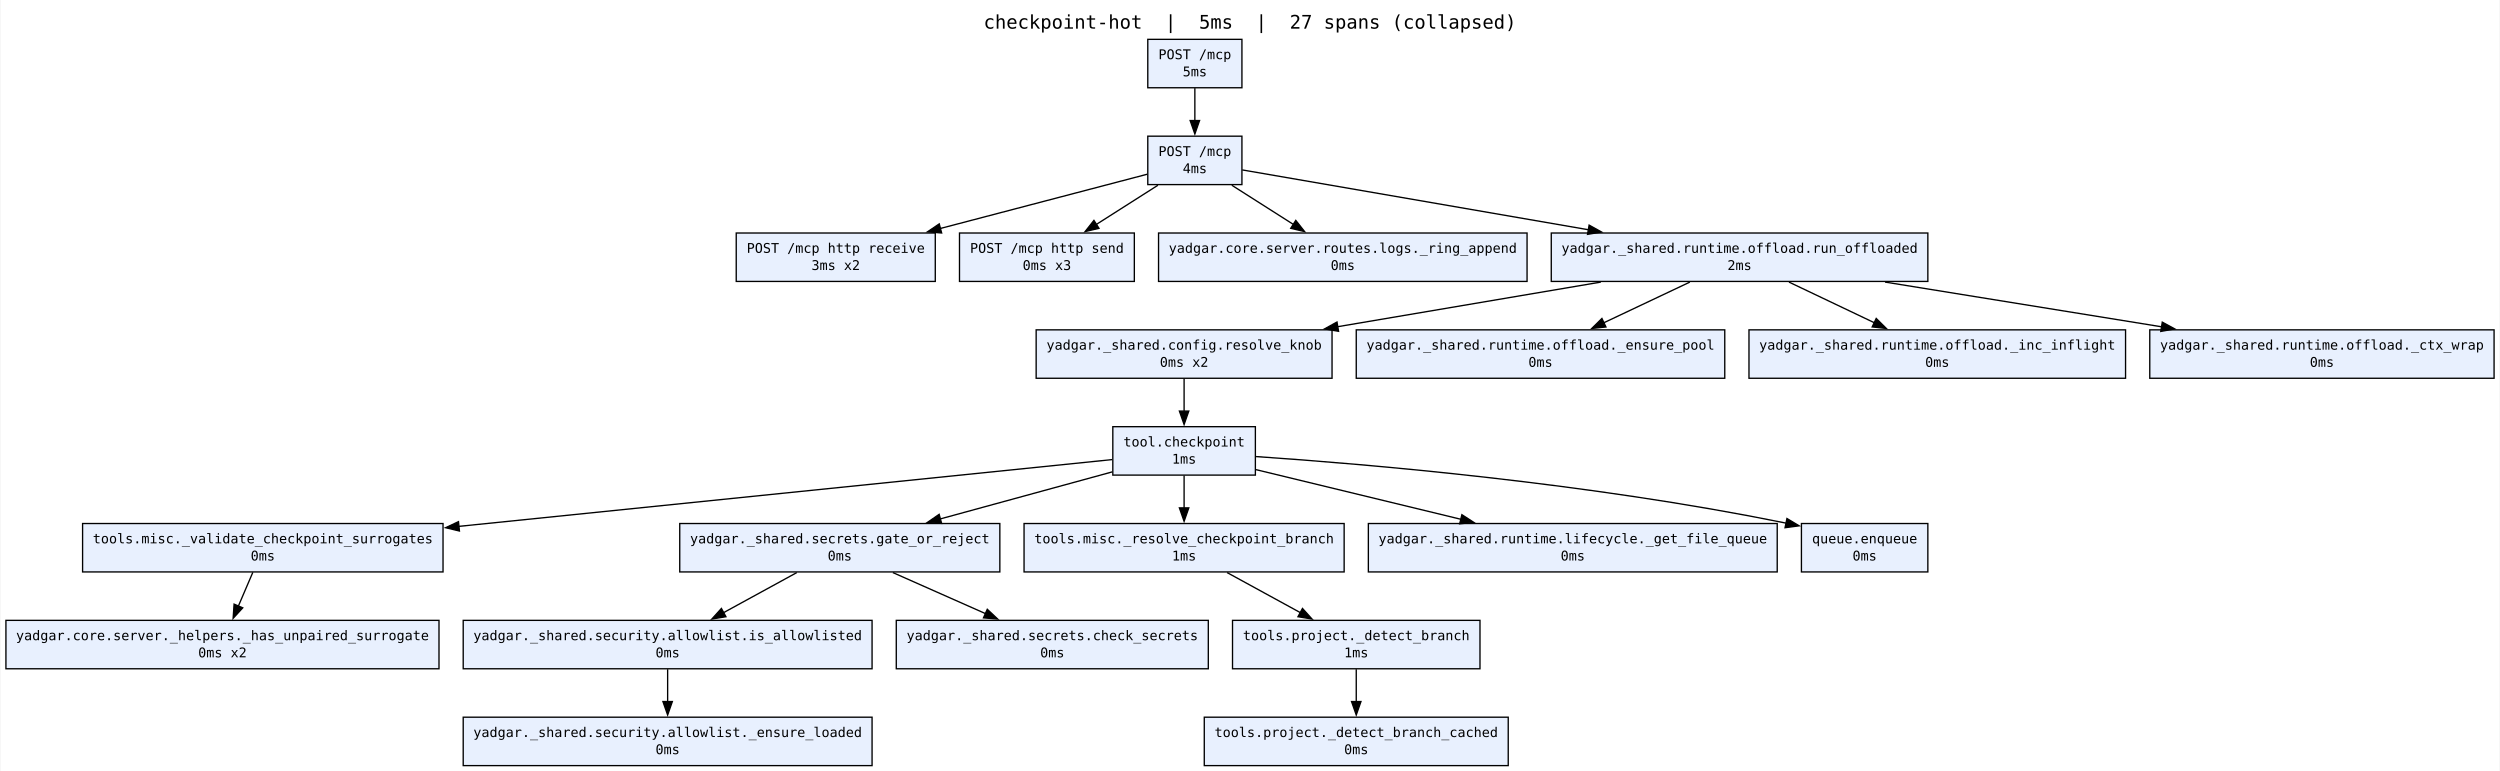
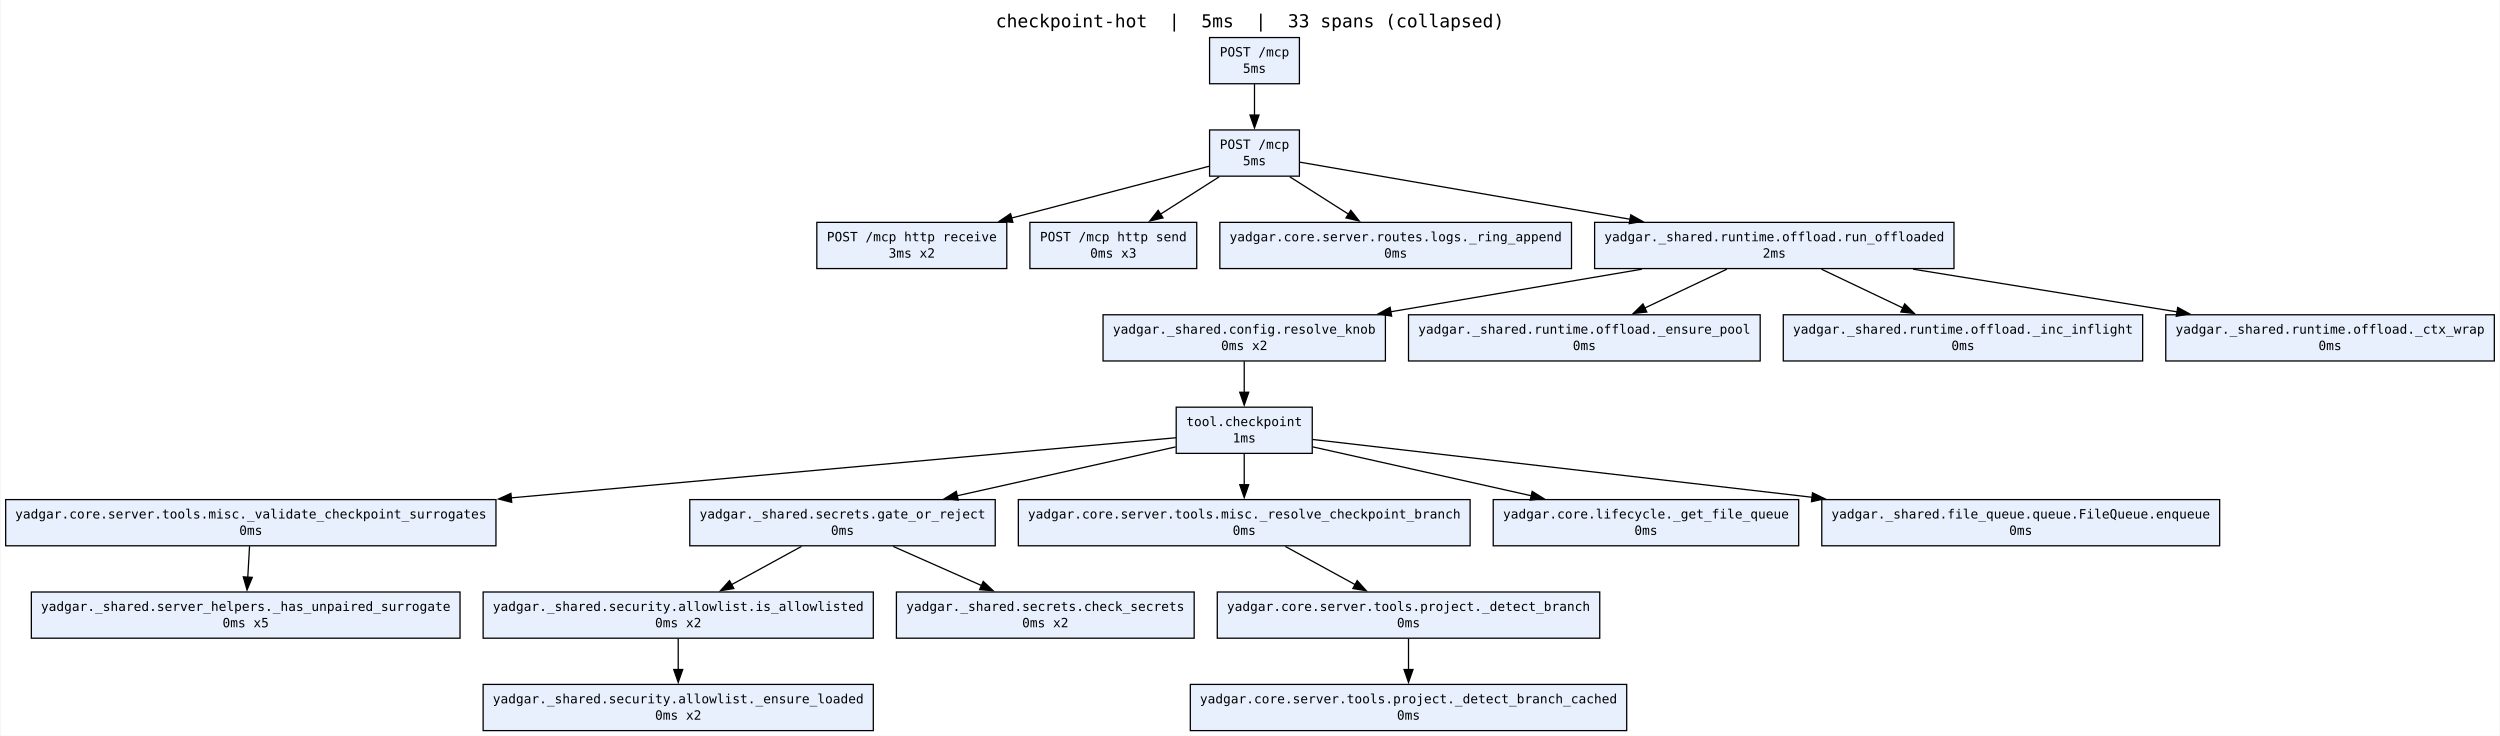
- <svg xmlns="http://www.w3.org/2000/svg" width="1858pt" height="573pt" viewBox="0.00 0.00 1858.00 573.25">
+ <svg xmlns="http://www.w3.org/2000/svg" width="1947pt" height="573pt" viewBox="0.00 0.00 1947.00 573.25">
  <g id="graph0" class="graph" transform="scale(1 1) rotate(0) translate(4 569.25)">
-     <polygon fill="white" stroke="none" points="-4,4 -4,-569.25 1854,-569.25 1854,4 -4,4" />
-     <text text-anchor="middle" x="925" y="-547.95" font-family="monospace" font-size="14.00">checkpoint-hot  |  5ms  |  27 spans (collapsed)</text>
+     <polygon fill="white" stroke="none" points="-4,4 -4,-569.25 1943,-569.25 1943,4 -4,4" />
+     <text text-anchor="middle" x="969.5" y="-547.95" font-family="monospace" font-size="14.00">checkpoint-hot  |  5ms  |  33 spans (collapsed)</text>
    <g id="node1" class="node">
-       <polygon fill="#e8f0fe" stroke="black" points="919,-540 849,-540 849,-504 919,-504 919,-540" />
-       <text text-anchor="middle" x="884" y="-525.25" font-family="monospace" font-size="10.00">POST /mcp</text>
-       <text text-anchor="middle" x="884" y="-512.5" font-family="monospace" font-size="10.00">5ms</text>
+       <polygon fill="#e8f0fe" stroke="black" points="1008,-540 938,-540 938,-504 1008,-504 1008,-540" />
+       <text text-anchor="middle" x="973" y="-525.25" font-family="monospace" font-size="10.00">POST /mcp</text>
+       <text text-anchor="middle" x="973" y="-512.5" font-family="monospace" font-size="10.00">5ms</text>
    </g>
    <g id="node2" class="node">
-       <polygon fill="#e8f0fe" stroke="black" points="919,-468 849,-468 849,-432 919,-432 919,-468" />
-       <text text-anchor="middle" x="884" y="-453.25" font-family="monospace" font-size="10.00">POST /mcp</text>
-       <text text-anchor="middle" x="884" y="-440.5" font-family="monospace" font-size="10.00">4ms</text>
+       <polygon fill="#e8f0fe" stroke="black" points="1008,-468 938,-468 938,-432 1008,-432 1008,-468" />
+       <text text-anchor="middle" x="973" y="-453.25" font-family="monospace" font-size="10.00">POST /mcp</text>
+       <text text-anchor="middle" x="973" y="-440.5" font-family="monospace" font-size="10.00">5ms</text>
+     </g>
+     <g id="edge5" class="edge">
+       <path fill="none" stroke="black" d="M973,-503.7C973,-496.41 973,-487.73 973,-479.54" />
+       <polygon fill="black" stroke="black" points="976.5,-479.62 973,-469.62 969.5,-479.62 976.5,-479.62" />
+     </g>
+     <g id="node3" class="node">
+       <polygon fill="#e8f0fe" stroke="black" points="780,-396 632,-396 632,-360 780,-360 780,-396" />
+       <text text-anchor="middle" x="706" y="-381.25" font-family="monospace" font-size="10.00">POST /mcp http receive</text>
+       <text text-anchor="middle" x="706" y="-368.5" font-family="monospace" font-size="10.00">3ms x2</text>
+     </g>
+     <g id="edge14" class="edge">
+       <path fill="none" stroke="black" d="M937.54,-439.7C898.49,-429.47 834.49,-412.69 783.67,-399.36" />
+       <polygon fill="black" stroke="black" points="784.73,-396.02 774.17,-396.87 782.95,-402.79 784.73,-396.02" />
+     </g>
+     <g id="node4" class="node">
+       <polygon fill="#e8f0fe" stroke="black" points="928,-396 798,-396 798,-360 928,-360 928,-396" />
+       <text text-anchor="middle" x="863" y="-381.25" font-family="monospace" font-size="10.00">POST /mcp http send</text>
+       <text text-anchor="middle" x="863" y="-368.5" font-family="monospace" font-size="10.00">0ms x3</text>
+     </g>
+     <g id="edge2" class="edge">
+       <path fill="none" stroke="black" d="M945.53,-431.52C931.64,-422.68 914.6,-411.84 899.62,-402.3" />
+       <polygon fill="black" stroke="black" points="901.72,-399.49 891.4,-397.07 897.96,-405.39 901.72,-399.49" />
+     </g>
+     <g id="node5" class="node">
+       <polygon fill="#e8f0fe" stroke="black" points="1220,-396 946,-396 946,-360 1220,-360 1220,-396" />
+       <text text-anchor="middle" x="1083" y="-381.25" font-family="monospace" font-size="10.00">yadgar.core.server.routes.logs._ring_append</text>
+       <text text-anchor="middle" x="1083" y="-368.5" font-family="monospace" font-size="10.00">0ms</text>
+     </g>
+     <g id="edge10" class="edge">
+       <path fill="none" stroke="black" d="M1000.47,-431.52C1014.36,-422.68 1031.4,-411.84 1046.38,-402.3" />
+       <polygon fill="black" stroke="black" points="1048.04,-405.39 1054.6,-397.07 1044.28,-399.49 1048.04,-405.39" />
+     </g>
+     <g id="node6" class="node">
+       <polygon fill="#e8f0fe" stroke="black" points="1518,-396 1238,-396 1238,-360 1518,-360 1518,-396" />
+       <text text-anchor="middle" x="1378" y="-381.25" font-family="monospace" font-size="10.00">yadgar._shared.runtime.offload.run_offloaded</text>
+       <text text-anchor="middle" x="1378" y="-368.5" font-family="monospace" font-size="10.00">2ms</text>
+     </g>
+     <g id="edge20" class="edge">
+       <path fill="none" stroke="black" d="M1008.23,-442.91C1065.02,-433.1 1179.16,-413.37 1265.69,-398.41" />
+       <polygon fill="black" stroke="black" points="1266.15,-401.88 1275.41,-396.73 1264.96,-394.99 1266.15,-401.88" />
+     </g>
+     <g id="node7" class="node">
+       <polygon fill="#e8f0fe" stroke="black" points="1075,-324 855,-324 855,-288 1075,-288 1075,-324" />
+       <text text-anchor="middle" x="965" y="-309.25" font-family="monospace" font-size="10.00">yadgar._shared.config.resolve_knob</text>
+       <text text-anchor="middle" x="965" y="-296.5" font-family="monospace" font-size="10.00">0ms x2</text>
+     </g>
+     <g id="edge18" class="edge">
+       <path fill="none" stroke="black" d="M1274.85,-359.52C1215.36,-349.43 1140.45,-336.74 1079.18,-326.35" />
+       <polygon fill="black" stroke="black" points="1079.85,-322.92 1069.4,-324.7 1078.68,-329.82 1079.85,-322.92" />
+     </g>
+     <g id="node8" class="node">
+       <polygon fill="#e8f0fe" stroke="black" points="1367,-324 1093,-324 1093,-288 1367,-288 1367,-324" />
+       <text text-anchor="middle" x="1230" y="-309.25" font-family="monospace" font-size="10.00">yadgar._shared.runtime.offload._ensure_pool</text>
+       <text text-anchor="middle" x="1230" y="-296.5" font-family="monospace" font-size="10.00">0ms</text>
+     </g>
+     <g id="edge6" class="edge">
+       <path fill="none" stroke="black" d="M1341.04,-359.52C1321.63,-350.34 1297.64,-338.99 1276.93,-329.2" />
+       <polygon fill="black" stroke="black" points="1278.65,-326.14 1268.12,-325.03 1275.66,-332.47 1278.65,-326.14" />
+     </g>
+     <g id="node9" class="node">
+       <polygon fill="#e8f0fe" stroke="black" points="1665,-324 1385,-324 1385,-288 1665,-288 1665,-324" />
+       <text text-anchor="middle" x="1525" y="-309.25" font-family="monospace" font-size="10.00">yadgar._shared.runtime.offload._inc_inflight</text>
+       <text text-anchor="middle" x="1525" y="-296.5" font-family="monospace" font-size="10.00">0ms</text>
+     </g>
+     <g id="edge17" class="edge">
+       <path fill="none" stroke="black" d="M1414.72,-359.52C1433.91,-350.38 1457.6,-339.09 1478.11,-329.33" />
+       <polygon fill="black" stroke="black" points="1479.61,-332.49 1487.13,-325.03 1476.6,-326.17 1479.61,-332.49" />
+     </g>
+     <g id="node10" class="node">
+       <polygon fill="#e8f0fe" stroke="black" points="1939,-324 1683,-324 1683,-288 1939,-288 1939,-324" />
+       <text text-anchor="middle" x="1811" y="-309.25" font-family="monospace" font-size="10.00">yadgar._shared.runtime.offload._ctx_wrap</text>
+       <text text-anchor="middle" x="1811" y="-296.5" font-family="monospace" font-size="10.00">0ms</text>
+     </g>
+     <g id="edge7" class="edge">
+       <path fill="none" stroke="black" d="M1486.15,-359.52C1548.78,-349.39 1627.71,-336.63 1692.09,-326.22" />
+       <polygon fill="black" stroke="black" points="1692.3,-329.74 1701.61,-324.68 1691.18,-322.82 1692.3,-329.74" />
+     </g>
+     <g id="node11" class="node">
+       <polygon fill="#e8f0fe" stroke="black" points="1018,-252 912,-252 912,-216 1018,-216 1018,-252" />
+       <text text-anchor="middle" x="965" y="-237.25" font-family="monospace" font-size="10.00">tool.checkpoint</text>
+       <text text-anchor="middle" x="965" y="-224.5" font-family="monospace" font-size="10.00">1ms</text>
+     </g>
+     <g id="edge8" class="edge">
+       <path fill="none" stroke="black" d="M965,-287.7C965,-280.41 965,-271.73 965,-263.54" />
+       <polygon fill="black" stroke="black" points="968.5,-263.62 965,-253.62 961.5,-263.62 968.5,-263.62" />
+     </g>
+     <g id="node12" class="node">
+       <polygon fill="#e8f0fe" stroke="black" points="382,-180 0,-180 0,-144 382,-144 382,-180" />
+       <text text-anchor="middle" x="191" y="-165.25" font-family="monospace" font-size="10.00">yadgar.core.server.tools.misc._validate_checkpoint_surrogates</text>
+       <text text-anchor="middle" x="191" y="-152.5" font-family="monospace" font-size="10.00">0ms</text>
+     </g>
+     <g id="edge13" class="edge">
+       <path fill="none" stroke="black" d="M911.8,-228.19C806.78,-218.69 567.91,-197.09 393.85,-181.35" />
+       <polygon fill="black" stroke="black" points="394.27,-177.87 383.99,-180.45 393.63,-184.84 394.27,-177.87" />
+     </g>
+     <g id="node13" class="node">
+       <polygon fill="#e8f0fe" stroke="black" points="771,-180 533,-180 533,-144 771,-144 771,-180" />
+       <text text-anchor="middle" x="652" y="-165.25" font-family="monospace" font-size="10.00">yadgar._shared.secrets.gate_or_reject</text>
+       <text text-anchor="middle" x="652" y="-152.5" font-family="monospace" font-size="10.00">0ms</text>
+     </g>
+     <g id="edge9" class="edge">
+       <path fill="none" stroke="black" d="M911.55,-221.05C864.91,-210.62 796.3,-195.27 741.33,-182.98" />
+       <polygon fill="black" stroke="black" points="742.18,-179.58 731.65,-180.81 740.65,-186.41 742.18,-179.58" />
+     </g>
+     <g id="node14" class="node">
+       <polygon fill="#e8f0fe" stroke="black" points="1141,-180 789,-180 789,-144 1141,-144 1141,-180" />
+       <text text-anchor="middle" x="965" y="-165.25" font-family="monospace" font-size="10.00">yadgar.core.server.tools.misc._resolve_checkpoint_branch</text>
+       <text text-anchor="middle" x="965" y="-152.5" font-family="monospace" font-size="10.00">0ms</text>
+     </g>
+     <g id="edge16" class="edge">
+       <path fill="none" stroke="black" d="M965,-215.7C965,-208.41 965,-199.73 965,-191.54" />
+       <polygon fill="black" stroke="black" points="968.5,-191.62 965,-181.62 961.5,-191.62 968.5,-191.62" />
+     </g>
+     <g id="node15" class="node">
+       <polygon fill="#e8f0fe" stroke="black" points="1397,-180 1159,-180 1159,-144 1397,-144 1397,-180" />
+       <text text-anchor="middle" x="1278" y="-165.25" font-family="monospace" font-size="10.00">yadgar.core.lifecycle._get_file_queue</text>
+       <text text-anchor="middle" x="1278" y="-152.5" font-family="monospace" font-size="10.00">0ms</text>
+     </g>
+     <g id="edge19" class="edge">
+       <path fill="none" stroke="black" d="M1018.45,-221.05C1065.09,-210.62 1133.7,-195.27 1188.67,-182.98" />
+       <polygon fill="black" stroke="black" points="1189.35,-186.41 1198.35,-180.81 1187.82,-179.58 1189.35,-186.41" />
+     </g>
+     <g id="node16" class="node">
+       <polygon fill="#e8f0fe" stroke="black" points="1725,-180 1415,-180 1415,-144 1725,-144 1725,-180" />
+       <text text-anchor="middle" x="1570" y="-165.25" font-family="monospace" font-size="10.00">yadgar._shared.file_queue.queue.FileQueue.enqueue</text>
+       <text text-anchor="middle" x="1570" y="-152.5" font-family="monospace" font-size="10.00">0ms</text>
+     </g>
+     <g id="edge11" class="edge">
+       <path fill="none" stroke="black" d="M1018.42,-226.82C1104.71,-216.84 1278.13,-196.77 1407.6,-181.79" />
+       <polygon fill="black" stroke="black" points="1407.77,-185.29 1417.3,-180.67 1406.97,-178.34 1407.77,-185.29" />
+     </g>
+     <g id="node17" class="node">
+       <polygon fill="#e8f0fe" stroke="black" points="354,-108 20,-108 20,-72 354,-72 354,-108" />
+       <text text-anchor="middle" x="187" y="-93.25" font-family="monospace" font-size="10.00">yadgar._shared.server_helpers._has_unpaired_surrogate</text>
+       <text text-anchor="middle" x="187" y="-80.5" font-family="monospace" font-size="10.00">0ms x5</text>
+     </g>
+     <g id="edge3" class="edge">
+       <path fill="none" stroke="black" d="M190.01,-143.7C189.59,-136.41 189.1,-127.73 188.63,-119.54" />
+       <polygon fill="black" stroke="black" points="192.13,-119.4 188.06,-109.62 185.14,-119.8 192.13,-119.4" />
+     </g>
+     <g id="node18" class="node">
+       <polygon fill="#e8f0fe" stroke="black" points="676,-108 372,-108 372,-72 676,-72 676,-108" />
+       <text text-anchor="middle" x="524" y="-93.25" font-family="monospace" font-size="10.00">yadgar._shared.security.allowlist.is_allowlisted</text>
+       <text text-anchor="middle" x="524" y="-80.5" font-family="monospace" font-size="10.00">0ms x2</text>
+     </g>
+     <g id="edge1" class="edge">
+       <path fill="none" stroke="black" d="M620.03,-143.52C603.57,-134.51 583.29,-123.42 565.62,-113.76" />
+       <polygon fill="black" stroke="black" points="567.34,-110.71 556.89,-108.99 563.98,-116.86 567.34,-110.71" />
+     </g>
+     <g id="node19" class="node">
+       <polygon fill="#e8f0fe" stroke="black" points="926,-108 694,-108 694,-72 926,-72 926,-108" />
+       <text text-anchor="middle" x="810" y="-93.25" font-family="monospace" font-size="10.00">yadgar._shared.secrets.check_secrets</text>
+       <text text-anchor="middle" x="810" y="-80.5" font-family="monospace" font-size="10.00">0ms x2</text>
+     </g>
+     <g id="edge21" class="edge">
+       <path fill="none" stroke="black" d="M691.46,-143.52C712.37,-134.25 738.26,-122.78 760.51,-112.93" />
+       <polygon fill="black" stroke="black" points="761.66,-116.25 769.38,-108.99 758.82,-109.85 761.66,-116.25" />
+     </g>
+     <g id="node20" class="node">
+       <polygon fill="#e8f0fe" stroke="black" points="1242,-108 944,-108 944,-72 1242,-72 1242,-108" />
+       <text text-anchor="middle" x="1093" y="-93.25" font-family="monospace" font-size="10.00">yadgar.core.server.tools.project._detect_branch</text>
+       <text text-anchor="middle" x="1093" y="-80.5" font-family="monospace" font-size="10.00">0ms</text>
+     </g>
+     <g id="edge12" class="edge">
+       <path fill="none" stroke="black" d="M996.97,-143.52C1013.43,-134.51 1033.71,-123.42 1051.38,-113.76" />
+       <polygon fill="black" stroke="black" points="1053.02,-116.86 1060.11,-108.99 1049.66,-110.71 1053.02,-116.86" />
+     </g>
+     <g id="node21" class="node">
+       <polygon fill="#e8f0fe" stroke="black" points="676,-36 372,-36 372,0 676,0 676,-36" />
+       <text text-anchor="middle" x="524" y="-21.25" font-family="monospace" font-size="10.00">yadgar._shared.security.allowlist._ensure_loaded</text>
+       <text text-anchor="middle" x="524" y="-8.5" font-family="monospace" font-size="10.00">0ms x2</text>
+     </g>
+     <g id="edge15" class="edge">
+       <path fill="none" stroke="black" d="M524,-71.7C524,-64.41 524,-55.73 524,-47.54" />
+       <polygon fill="black" stroke="black" points="527.5,-47.62 524,-37.62 520.5,-47.62 527.5,-47.62" />
+     </g>
+     <g id="node22" class="node">
+       <polygon fill="#e8f0fe" stroke="black" points="1263,-36 923,-36 923,0 1263,0 1263,-36" />
+       <text text-anchor="middle" x="1093" y="-21.25" font-family="monospace" font-size="10.00">yadgar.core.server.tools.project._detect_branch_cached</text>
+       <text text-anchor="middle" x="1093" y="-8.5" font-family="monospace" font-size="10.00">0ms</text>
    </g>
    <g id="edge4" class="edge">
-       <path fill="none" stroke="black" d="M884,-503.7C884,-496.41 884,-487.73 884,-479.54" />
-       <polygon fill="black" stroke="black" points="887.5,-479.62 884,-469.62 880.5,-479.62 887.5,-479.62" />
-     </g>
-     <g id="node3" class="node">
-       <polygon fill="#e8f0fe" stroke="black" points="691,-396 543,-396 543,-360 691,-360 691,-396" />
-       <text text-anchor="middle" x="617" y="-381.25" font-family="monospace" font-size="10.00">POST /mcp http receive</text>
-       <text text-anchor="middle" x="617" y="-368.5" font-family="monospace" font-size="10.00">3ms x2</text>
-     </g>
-     <g id="edge17" class="edge">
-       <path fill="none" stroke="black" d="M848.54,-439.7C809.49,-429.47 745.49,-412.69 694.67,-399.36" />
-       <polygon fill="black" stroke="black" points="695.73,-396.02 685.17,-396.87 693.95,-402.79 695.73,-396.02" />
-     </g>
-     <g id="node4" class="node">
-       <polygon fill="#e8f0fe" stroke="black" points="839,-396 709,-396 709,-360 839,-360 839,-396" />
-       <text text-anchor="middle" x="774" y="-381.25" font-family="monospace" font-size="10.00">POST /mcp http send</text>
-       <text text-anchor="middle" x="774" y="-368.5" font-family="monospace" font-size="10.00">0ms x3</text>
-     </g>
-     <g id="edge20" class="edge">
-       <path fill="none" stroke="black" d="M856.53,-431.52C842.64,-422.68 825.6,-411.84 810.62,-402.3" />
-       <polygon fill="black" stroke="black" points="812.72,-399.49 802.4,-397.07 808.96,-405.39 812.72,-399.49" />
-     </g>
-     <g id="node5" class="node">
-       <polygon fill="#e8f0fe" stroke="black" points="1131,-396 857,-396 857,-360 1131,-360 1131,-396" />
-       <text text-anchor="middle" x="994" y="-381.25" font-family="monospace" font-size="10.00">yadgar.core.server.routes.logs._ring_append</text>
-       <text text-anchor="middle" x="994" y="-368.5" font-family="monospace" font-size="10.00">0ms</text>
-     </g>
-     <g id="edge11" class="edge">
-       <path fill="none" stroke="black" d="M911.47,-431.52C925.36,-422.68 942.4,-411.84 957.38,-402.3" />
-       <polygon fill="black" stroke="black" points="959.04,-405.39 965.6,-397.07 955.28,-399.49 959.04,-405.39" />
-     </g>
-     <g id="node6" class="node">
-       <polygon fill="#e8f0fe" stroke="black" points="1429,-396 1149,-396 1149,-360 1429,-360 1429,-396" />
-       <text text-anchor="middle" x="1289" y="-381.25" font-family="monospace" font-size="10.00">yadgar._shared.runtime.offload.run_offloaded</text>
-       <text text-anchor="middle" x="1289" y="-368.5" font-family="monospace" font-size="10.00">2ms</text>
-     </g>
-     <g id="edge10" class="edge">
-       <path fill="none" stroke="black" d="M919.23,-442.91C976.02,-433.1 1090.16,-413.37 1176.69,-398.41" />
-       <polygon fill="black" stroke="black" points="1177.15,-401.88 1186.41,-396.73 1175.96,-394.99 1177.15,-401.88" />
-     </g>
-     <g id="node7" class="node">
-       <polygon fill="#e8f0fe" stroke="black" points="986,-324 766,-324 766,-288 986,-288 986,-324" />
-       <text text-anchor="middle" x="876" y="-309.25" font-family="monospace" font-size="10.00">yadgar._shared.config.resolve_knob</text>
-       <text text-anchor="middle" x="876" y="-296.5" font-family="monospace" font-size="10.00">0ms x2</text>
-     </g>
-     <g id="edge6" class="edge">
-       <path fill="none" stroke="black" d="M1185.85,-359.52C1126.36,-349.43 1051.45,-336.74 990.18,-326.35" />
-       <polygon fill="black" stroke="black" points="990.85,-322.92 980.4,-324.7 989.68,-329.82 990.85,-322.92" />
-     </g>
-     <g id="node8" class="node">
-       <polygon fill="#e8f0fe" stroke="black" points="1278,-324 1004,-324 1004,-288 1278,-288 1278,-324" />
-       <text text-anchor="middle" x="1141" y="-309.25" font-family="monospace" font-size="10.00">yadgar._shared.runtime.offload._ensure_pool</text>
-       <text text-anchor="middle" x="1141" y="-296.5" font-family="monospace" font-size="10.00">0ms</text>
-     </g>
-     <g id="edge19" class="edge">
-       <path fill="none" stroke="black" d="M1252.04,-359.52C1232.63,-350.34 1208.64,-338.99 1187.93,-329.2" />
-       <polygon fill="black" stroke="black" points="1189.65,-326.14 1179.12,-325.03 1186.66,-332.47 1189.65,-326.14" />
-     </g>
-     <g id="node9" class="node">
-       <polygon fill="#e8f0fe" stroke="black" points="1576,-324 1296,-324 1296,-288 1576,-288 1576,-324" />
-       <text text-anchor="middle" x="1436" y="-309.25" font-family="monospace" font-size="10.00">yadgar._shared.runtime.offload._inc_inflight</text>
-       <text text-anchor="middle" x="1436" y="-296.5" font-family="monospace" font-size="10.00">0ms</text>
-     </g>
-     <g id="edge15" class="edge">
-       <path fill="none" stroke="black" d="M1325.72,-359.52C1344.91,-350.38 1368.6,-339.09 1389.11,-329.33" />
-       <polygon fill="black" stroke="black" points="1390.61,-332.49 1398.13,-325.03 1387.6,-326.17 1390.61,-332.49" />
-     </g>
-     <g id="node10" class="node">
-       <polygon fill="#e8f0fe" stroke="black" points="1850,-324 1594,-324 1594,-288 1850,-288 1850,-324" />
-       <text text-anchor="middle" x="1722" y="-309.25" font-family="monospace" font-size="10.00">yadgar._shared.runtime.offload._ctx_wrap</text>
-       <text text-anchor="middle" x="1722" y="-296.5" font-family="monospace" font-size="10.00">0ms</text>
-     </g>
-     <g id="edge14" class="edge">
-       <path fill="none" stroke="black" d="M1397.15,-359.52C1459.78,-349.39 1538.71,-336.63 1603.09,-326.22" />
-       <polygon fill="black" stroke="black" points="1603.3,-329.74 1612.61,-324.68 1602.18,-322.82 1603.3,-329.74" />
-     </g>
-     <g id="node11" class="node">
-       <polygon fill="#e8f0fe" stroke="black" points="929,-252 823,-252 823,-216 929,-216 929,-252" />
-       <text text-anchor="middle" x="876" y="-237.25" font-family="monospace" font-size="10.00">tool.checkpoint</text>
-       <text text-anchor="middle" x="876" y="-224.5" font-family="monospace" font-size="10.00">1ms</text>
-     </g>
-     <g id="edge8" class="edge">
-       <path fill="none" stroke="black" d="M876,-287.7C876,-280.41 876,-271.73 876,-263.54" />
-       <polygon fill="black" stroke="black" points="879.5,-263.62 876,-253.62 872.5,-263.62 879.5,-263.62" />
-     </g>
-     <g id="node12" class="node">
-       <polygon fill="#e8f0fe" stroke="black" points="325,-180 57,-180 57,-144 325,-144 325,-180" />
-       <text text-anchor="middle" x="191" y="-165.25" font-family="monospace" font-size="10.00">tools.misc._validate_checkpoint_surrogates</text>
-       <text text-anchor="middle" x="191" y="-152.5" font-family="monospace" font-size="10.00">0ms</text>
-     </g>
-     <g id="edge13" class="edge">
-       <path fill="none" stroke="black" d="M822.53,-227.54C719.17,-216.97 488.72,-193.42 336.65,-177.88" />
-       <polygon fill="black" stroke="black" points="337.2,-174.42 326.89,-176.89 336.49,-181.39 337.2,-174.42" />
-     </g>
-     <g id="node13" class="node">
-       <polygon fill="#e8f0fe" stroke="black" points="739,-180 501,-180 501,-144 739,-144 739,-180" />
-       <text text-anchor="middle" x="620" y="-165.25" font-family="monospace" font-size="10.00">yadgar._shared.secrets.gate_or_reject</text>
-       <text text-anchor="middle" x="620" y="-152.5" font-family="monospace" font-size="10.00">0ms</text>
-     </g>
-     <g id="edge12" class="edge">
-       <path fill="none" stroke="black" d="M822.65,-218.41C785.6,-208.28 735.73,-194.64 694.73,-183.43" />
-       <polygon fill="black" stroke="black" points="695.72,-180.08 685.15,-180.82 693.88,-186.83 695.72,-180.08" />
-     </g>
-     <g id="node14" class="node">
-       <polygon fill="#e8f0fe" stroke="black" points="995,-180 757,-180 757,-144 995,-144 995,-180" />
-       <text text-anchor="middle" x="876" y="-165.25" font-family="monospace" font-size="10.00">tools.misc._resolve_checkpoint_branch</text>
-       <text text-anchor="middle" x="876" y="-152.5" font-family="monospace" font-size="10.00">1ms</text>
-     </g>
-     <g id="edge3" class="edge">
-       <path fill="none" stroke="black" d="M876,-215.7C876,-208.41 876,-199.73 876,-191.54" />
-       <polygon fill="black" stroke="black" points="879.5,-191.62 876,-181.62 872.5,-191.62 879.5,-191.62" />
-     </g>
-     <g id="node15" class="node">
-       <polygon fill="#e8f0fe" stroke="black" points="1317,-180 1013,-180 1013,-144 1317,-144 1317,-180" />
-       <text text-anchor="middle" x="1165" y="-165.25" font-family="monospace" font-size="10.00">yadgar._shared.runtime.lifecycle._get_file_queue</text>
-       <text text-anchor="middle" x="1165" y="-152.5" font-family="monospace" font-size="10.00">0ms</text>
-     </g>
-     <g id="edge9" class="edge">
-       <path fill="none" stroke="black" d="M929.34,-220.08C972.1,-209.72 1032.86,-195.01 1081.97,-183.11" />
-       <polygon fill="black" stroke="black" points="1082.54,-186.57 1091.43,-180.82 1080.89,-179.77 1082.54,-186.57" />
-     </g>
-     <g id="node16" class="node">
-       <polygon fill="#e8f0fe" stroke="black" points="1429,-180 1335,-180 1335,-144 1429,-144 1429,-180" />
-       <text text-anchor="middle" x="1382" y="-165.25" font-family="monospace" font-size="10.00">queue.enqueue</text>
-       <text text-anchor="middle" x="1382" y="-152.5" font-family="monospace" font-size="10.00">0ms</text>
-     </g>
-     <g id="edge18" class="edge">
-       <path fill="none" stroke="black" d="M929.49,-229.78C1012.22,-224.13 1176.25,-210.26 1323.75,-180.26" />
-       <polygon fill="black" stroke="black" points="1324.23,-183.73 1333.31,-178.28 1322.81,-176.88 1324.23,-183.73" />
-     </g>
-     <g id="node17" class="node">
-       <polygon fill="#e8f0fe" stroke="black" points="322,-108 0,-108 0,-72 322,-72 322,-108" />
-       <text text-anchor="middle" x="161" y="-93.25" font-family="monospace" font-size="10.00">yadgar.core.server._helpers._has_unpaired_surrogate</text>
-       <text text-anchor="middle" x="161" y="-80.5" font-family="monospace" font-size="10.00">0ms x2</text>
-     </g>
-     <g id="edge7" class="edge">
-       <path fill="none" stroke="black" d="M183.58,-143.7C180.35,-136.15 176.48,-127.12 172.86,-118.68" />
-       <polygon fill="black" stroke="black" points="176.08,-117.31 168.93,-109.5 169.65,-120.07 176.08,-117.31" />
-     </g>
-     <g id="node18" class="node">
-       <polygon fill="#e8f0fe" stroke="black" points="644,-108 340,-108 340,-72 644,-72 644,-108" />
-       <text text-anchor="middle" x="492" y="-93.25" font-family="monospace" font-size="10.00">yadgar._shared.security.allowlist.is_allowlisted</text>
-       <text text-anchor="middle" x="492" y="-80.5" font-family="monospace" font-size="10.00">0ms</text>
-     </g>
-     <g id="edge2" class="edge">
-       <path fill="none" stroke="black" d="M588.03,-143.52C571.57,-134.51 551.29,-123.42 533.62,-113.76" />
-       <polygon fill="black" stroke="black" points="535.34,-110.71 524.89,-108.99 531.98,-116.86 535.34,-110.71" />
-     </g>
-     <g id="node19" class="node">
-       <polygon fill="#e8f0fe" stroke="black" points="894,-108 662,-108 662,-72 894,-72 894,-108" />
-       <text text-anchor="middle" x="778" y="-93.25" font-family="monospace" font-size="10.00">yadgar._shared.secrets.check_secrets</text>
-       <text text-anchor="middle" x="778" y="-80.5" font-family="monospace" font-size="10.00">0ms</text>
-     </g>
-     <g id="edge1" class="edge">
-       <path fill="none" stroke="black" d="M659.46,-143.52C680.37,-134.25 706.26,-122.78 728.51,-112.93" />
-       <polygon fill="black" stroke="black" points="729.66,-116.25 737.38,-108.99 726.82,-109.85 729.66,-116.25" />
-     </g>
-     <g id="node20" class="node">
-       <polygon fill="#e8f0fe" stroke="black" points="1096,-108 912,-108 912,-72 1096,-72 1096,-108" />
-       <text text-anchor="middle" x="1004" y="-93.25" font-family="monospace" font-size="10.00">tools.project._detect_branch</text>
-       <text text-anchor="middle" x="1004" y="-80.5" font-family="monospace" font-size="10.00">1ms</text>
-     </g>
-     <g id="edge16" class="edge">
-       <path fill="none" stroke="black" d="M907.97,-143.52C924.43,-134.51 944.71,-123.42 962.38,-113.76" />
-       <polygon fill="black" stroke="black" points="964.02,-116.86 971.11,-108.99 960.66,-110.71 964.02,-116.86" />
-     </g>
-     <g id="node21" class="node">
-       <polygon fill="#e8f0fe" stroke="black" points="644,-36 340,-36 340,0 644,0 644,-36" />
-       <text text-anchor="middle" x="492" y="-21.25" font-family="monospace" font-size="10.00">yadgar._shared.security.allowlist._ensure_loaded</text>
-       <text text-anchor="middle" x="492" y="-8.5" font-family="monospace" font-size="10.00">0ms</text>
-     </g>
-     <g id="edge21" class="edge">
-       <path fill="none" stroke="black" d="M492,-71.7C492,-64.41 492,-55.73 492,-47.54" />
-       <polygon fill="black" stroke="black" points="495.5,-47.62 492,-37.62 488.5,-47.62 495.5,-47.62" />
-     </g>
-     <g id="node22" class="node">
-       <polygon fill="#e8f0fe" stroke="black" points="1117,-36 891,-36 891,0 1117,0 1117,-36" />
-       <text text-anchor="middle" x="1004" y="-21.25" font-family="monospace" font-size="10.00">tools.project._detect_branch_cached</text>
-       <text text-anchor="middle" x="1004" y="-8.5" font-family="monospace" font-size="10.00">0ms</text>
-     </g>
-     <g id="edge5" class="edge">
-       <path fill="none" stroke="black" d="M1004,-71.7C1004,-64.41 1004,-55.73 1004,-47.54" />
-       <polygon fill="black" stroke="black" points="1007.5,-47.62 1004,-37.62 1000.5,-47.62 1007.5,-47.62" />
+       <path fill="none" stroke="black" d="M1093,-71.7C1093,-64.41 1093,-55.73 1093,-47.54" />
+       <polygon fill="black" stroke="black" points="1096.5,-47.62 1093,-37.62 1089.5,-47.62 1096.5,-47.62" />
    </g>
  </g>
</svg>
